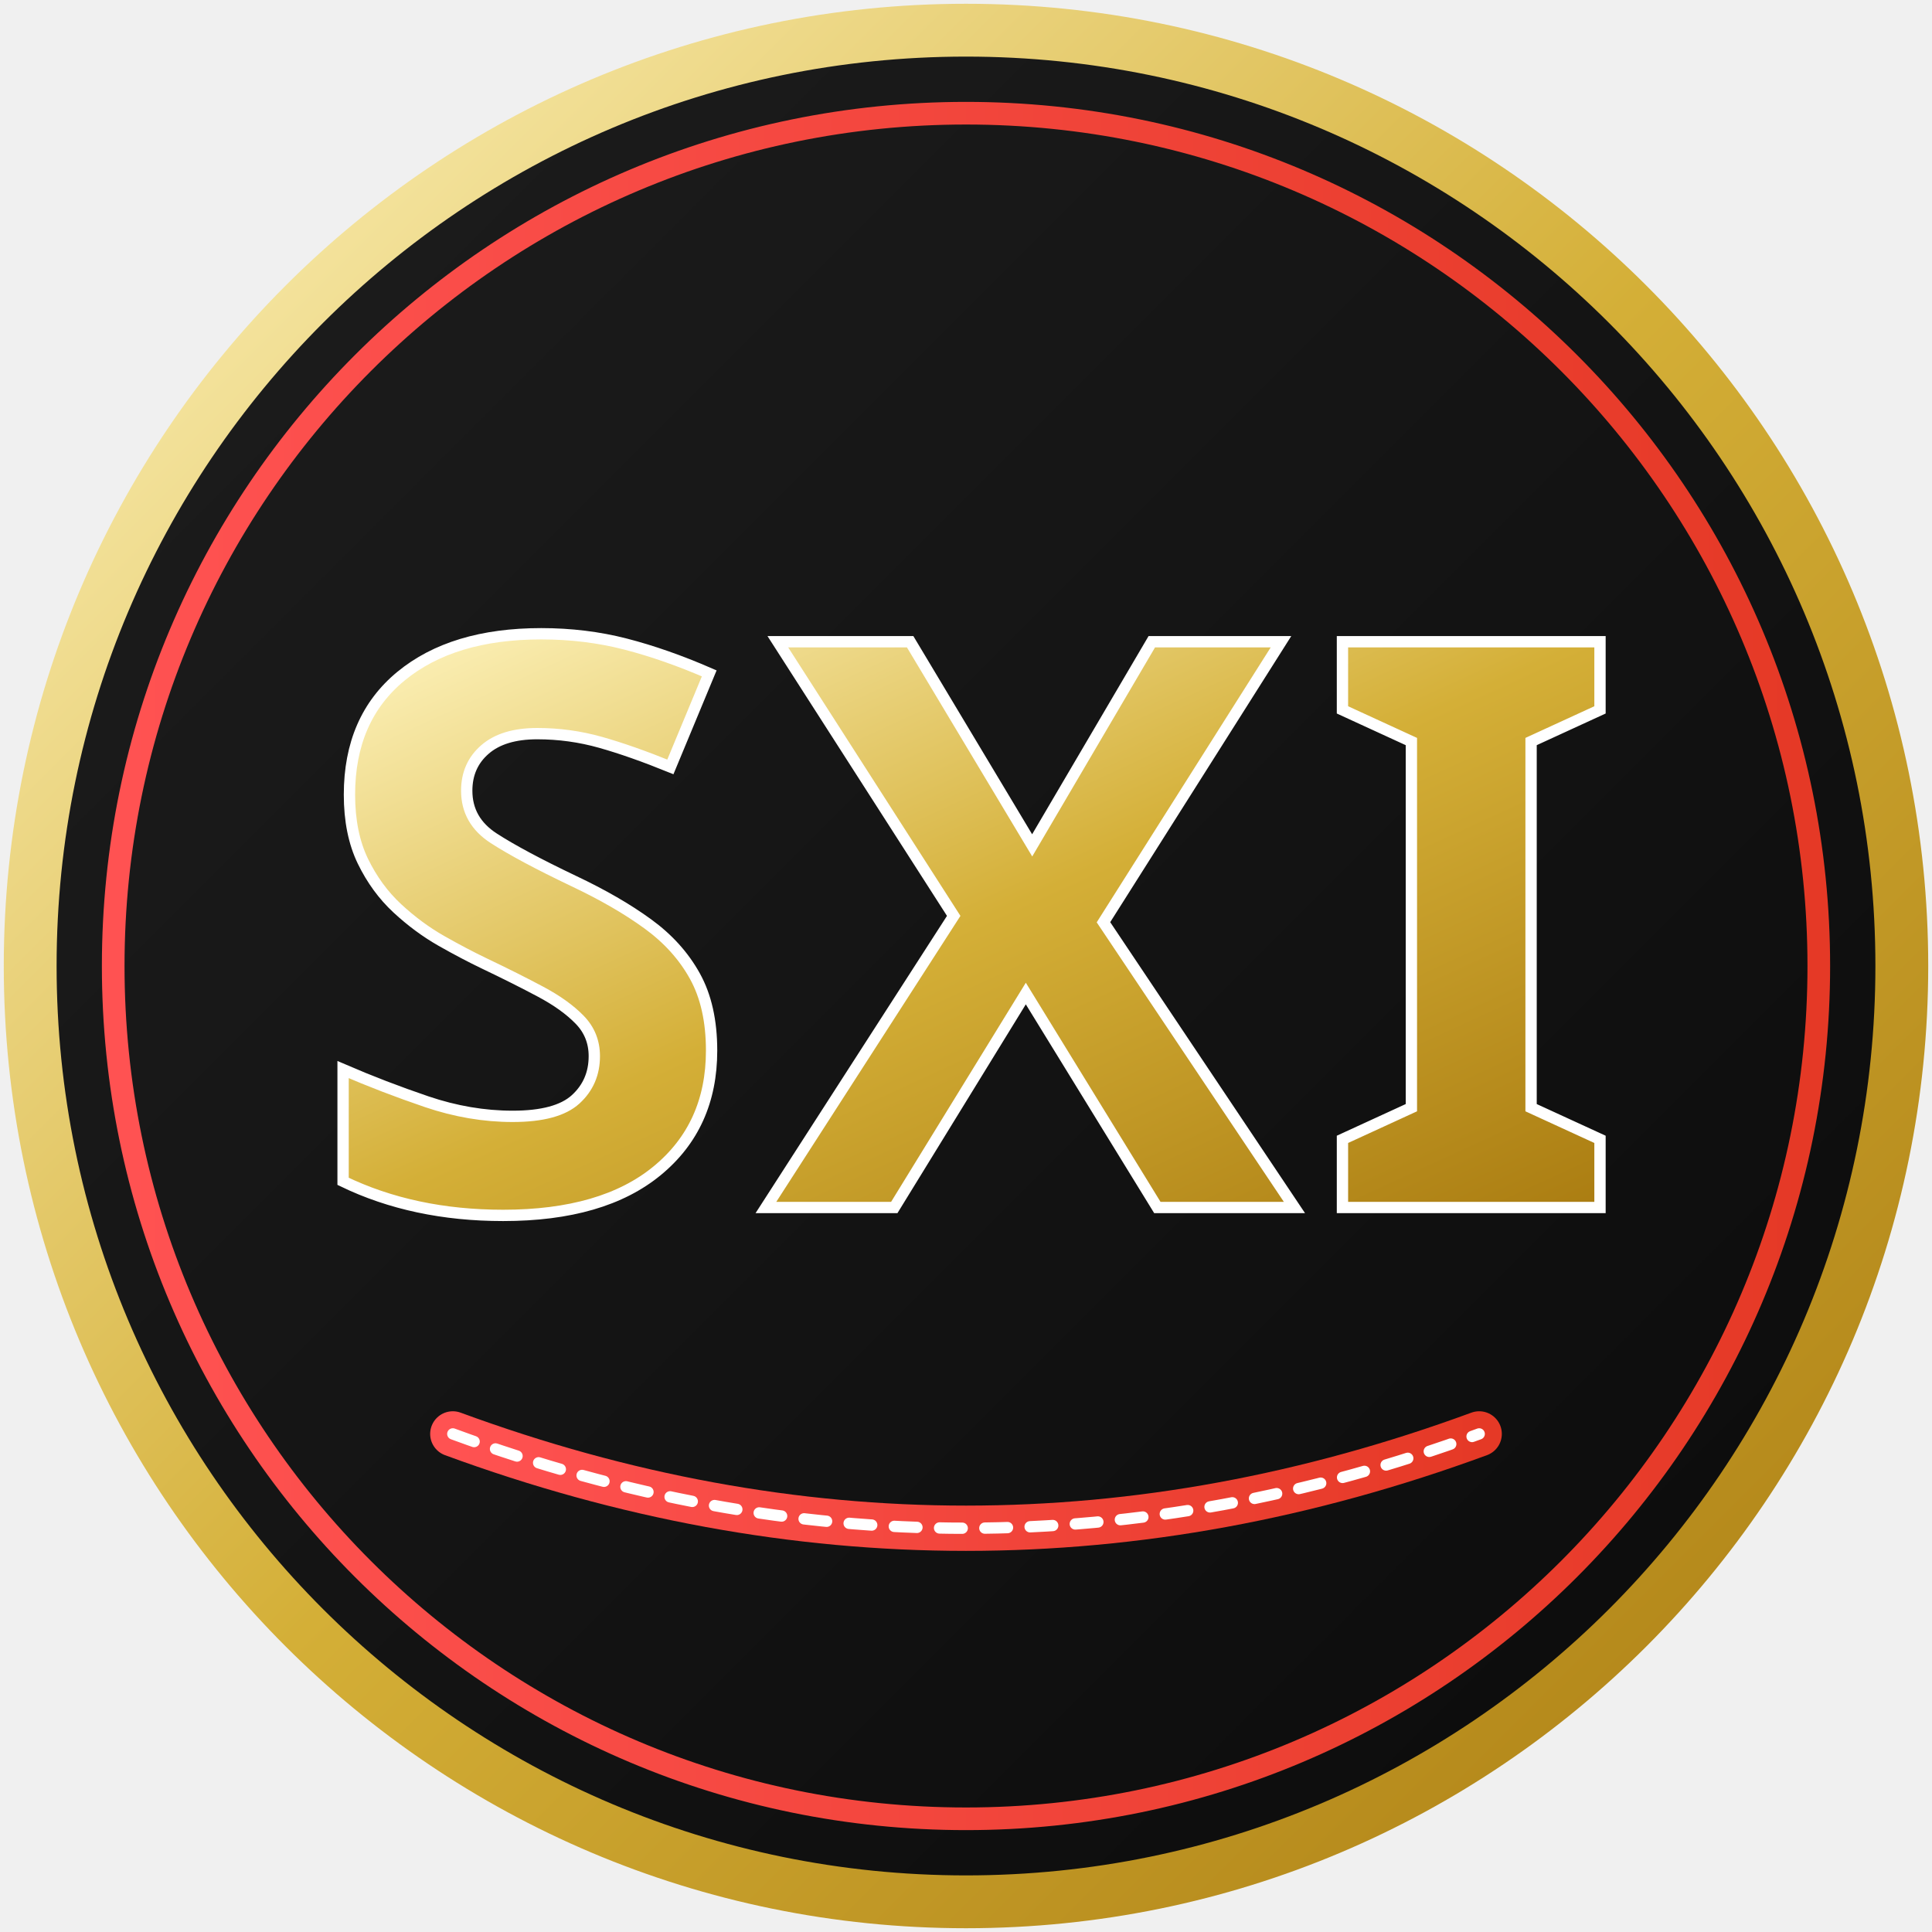
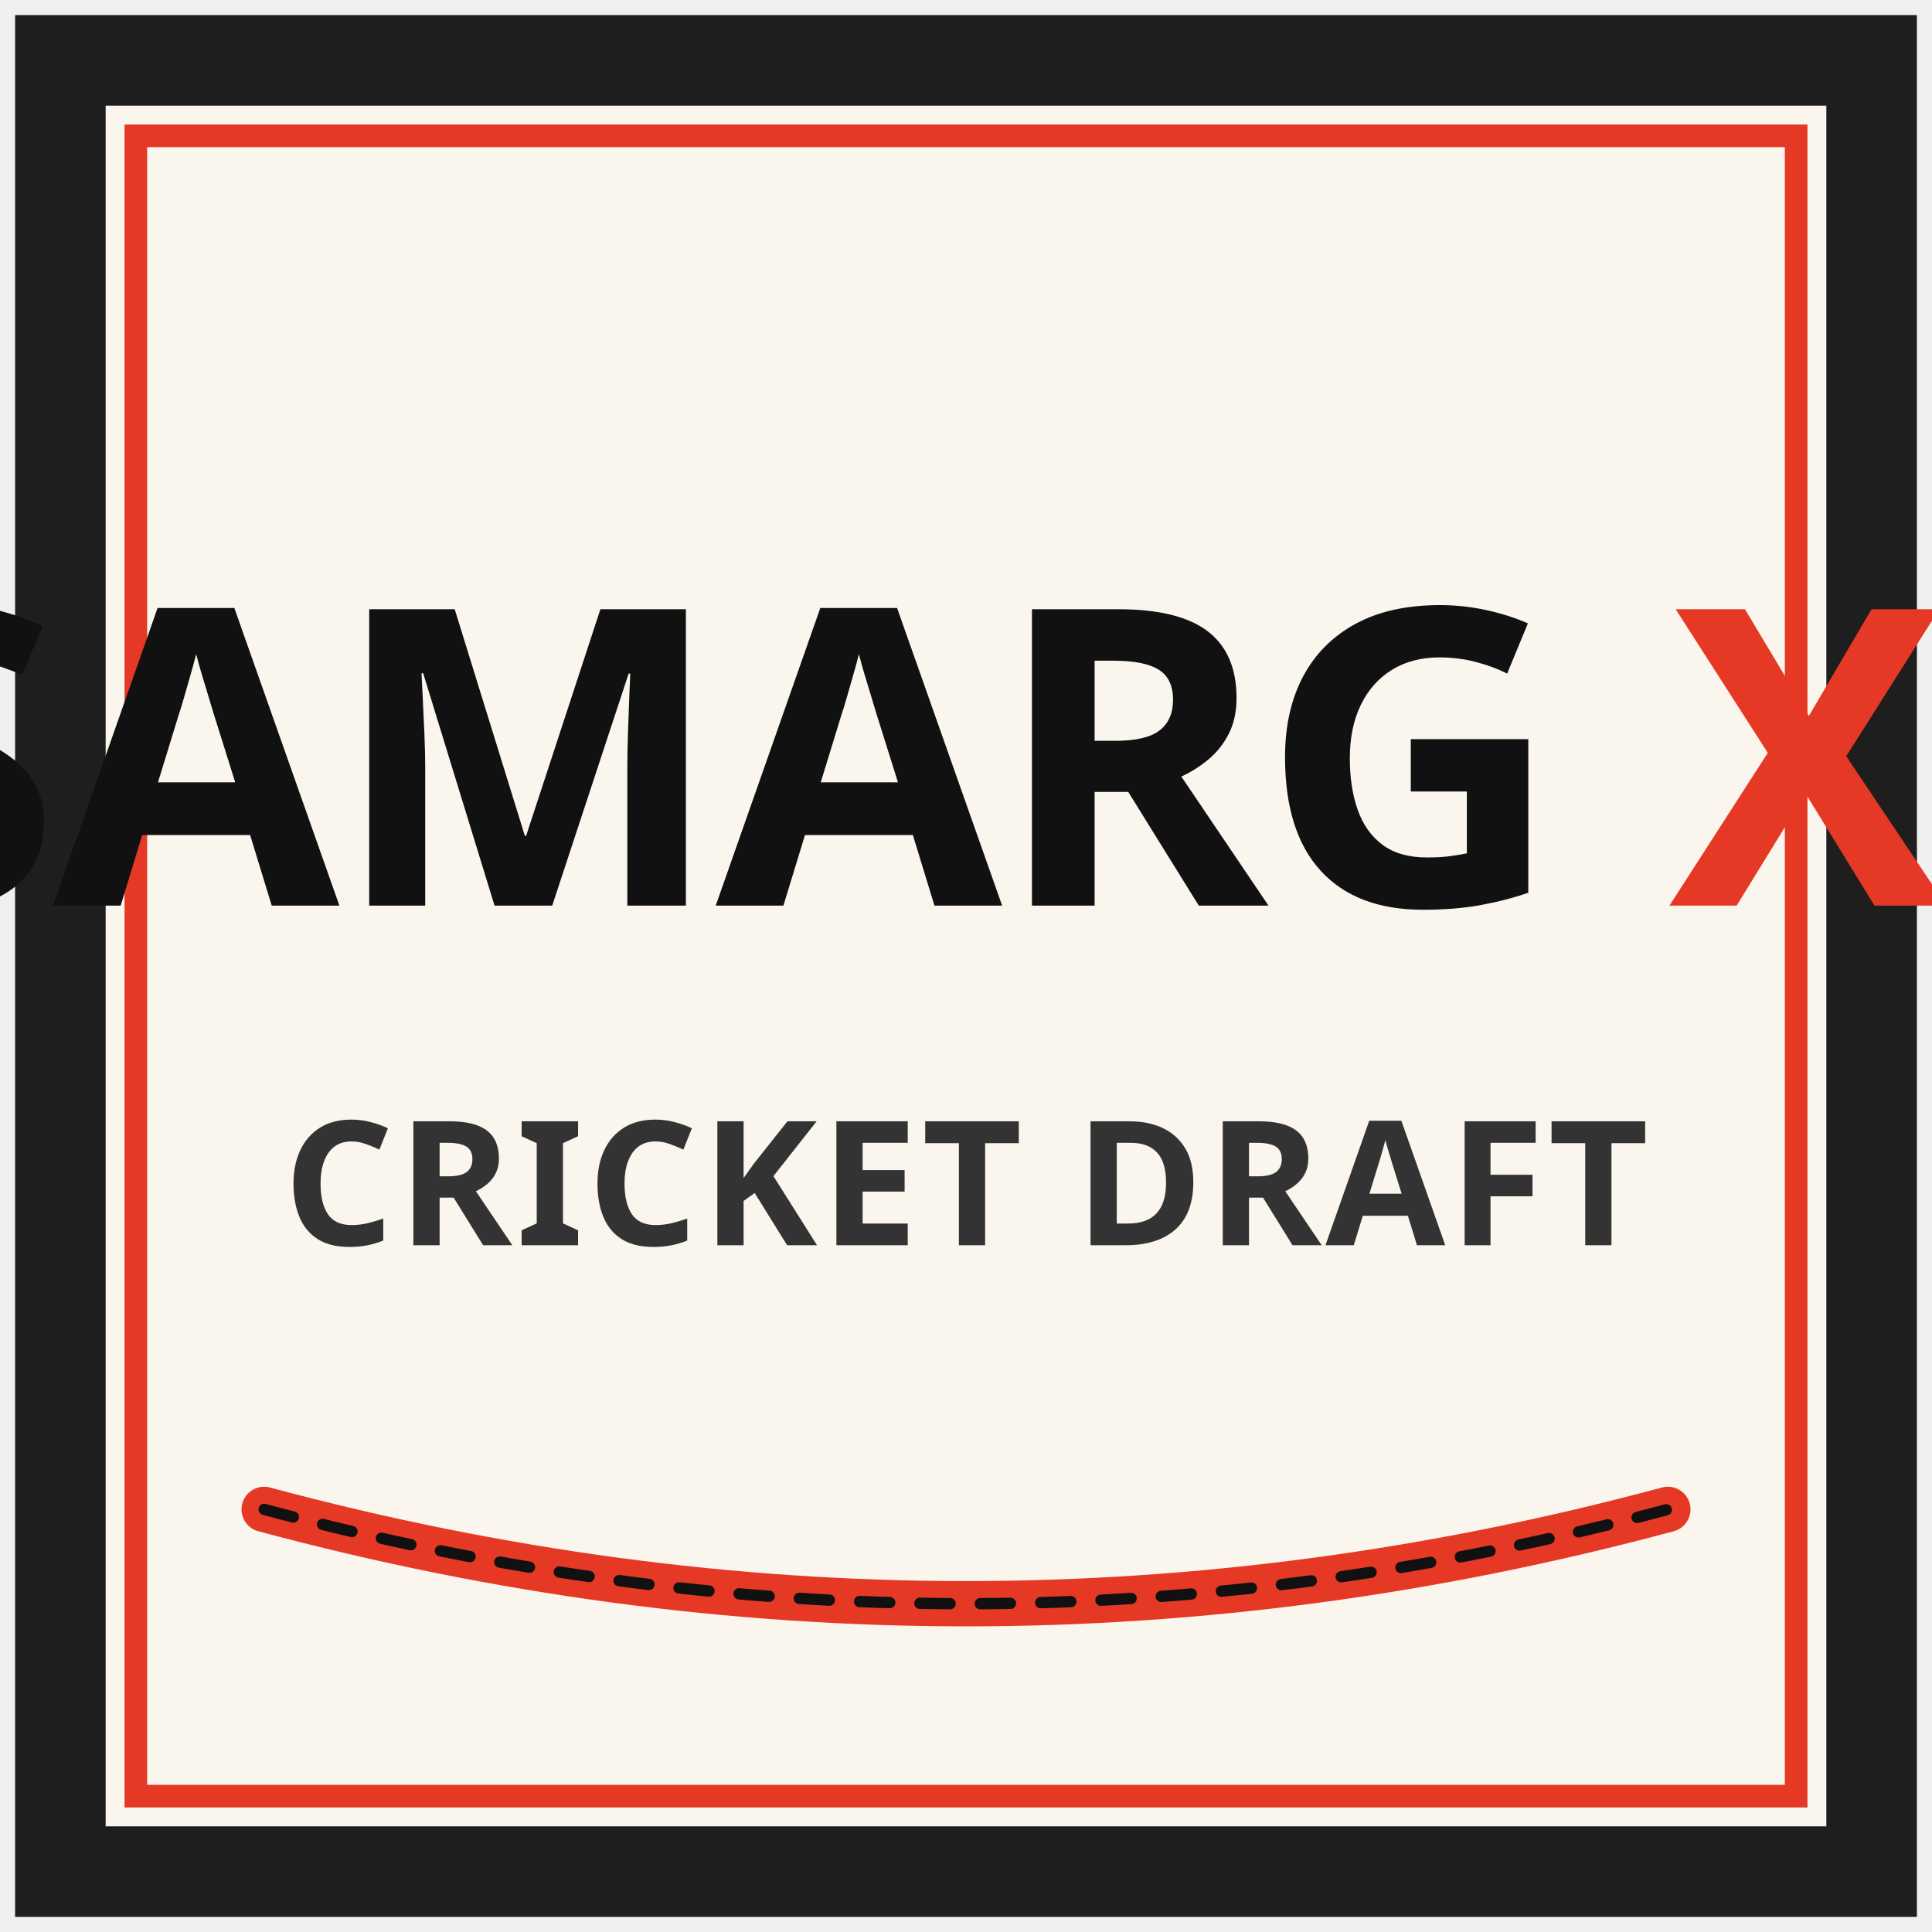
<svg xmlns="http://www.w3.org/2000/svg" viewBox="0 0 512 512" width="100%" height="100%">
-   <defs>
-     <linearGradient id="bgGrad" x1="0%" y1="0%" x2="100%" y2="100%">
-       <stop offset="0%" stop-color="#1E1E1E" />
-       <stop offset="100%" stop-color="#0A0A0A" />
-     </linearGradient>
-     <linearGradient id="coralGrad" x1="0%" y1="0%" x2="100%" y2="0%">
-       <stop offset="0%" stop-color="#FF5252" />
-       <stop offset="100%" stop-color="#E53926" />
-     </linearGradient>
-     <linearGradient id="goldGrad" x1="0%" y1="0%" x2="100%" y2="100%">
-       <stop offset="0%" stop-color="#FFF5C0" />
-       <stop offset="50%" stop-color="#D4AF37" />
-       <stop offset="100%" stop-color="#AA7C11" />
-     </linearGradient>
-   </defs>
-   <circle cx="256" cy="256" r="248" fill="url(#bgGrad)" stroke="url(#goldGrad)" stroke-width="14" />
-   <circle cx="256" cy="256" r="226" fill="none" stroke="url(#coralGrad)" stroke-width="6" />
-   <text x="256" y="320" font-family="'Bebas Neue', 'Outfit', 'Impact', sans-serif" font-size="210" font-weight="900" letter-spacing="6" text-anchor="middle" fill="url(#goldGrad)" stroke="#FFFFFF" stroke-width="3">SXI</text>
-   <path d="M 120,380 Q 256,430 392,380" fill="none" stroke="url(#coralGrad)" stroke-width="12" stroke-linecap="round" />
-   <path d="M 120,380 Q 256,430 392,380" fill="none" stroke="#FFFFFF" stroke-width="3" stroke-dasharray="6 6" stroke-linecap="round" />
+   <rect x="16" y="16" width="480" height="480" fill="#FAF6ED" stroke="#1E1E1E" stroke-width="24" />
+   <rect x="36" y="36" width="440" height="440" fill="none" stroke="#E53926" stroke-width="6" />
+   <text x="256" y="240" font-family="'Outfit', 'Impact', sans-serif" font-size="110" font-weight="900" letter-spacing="-2" text-anchor="middle">
+     <tspan fill="#111111">SAMARG </tspan>
+     <tspan fill="#E53926">XI</tspan>
+   </text>
+   <text x="256" y="330" font-family="'Outfit', sans-serif" font-size="46" font-weight="900" letter-spacing="1" fill="#333333" text-anchor="middle">
+     CRICKET DRAFT
+   </text>
+   <path d="M 70,400 Q 256,450 442,400" fill="none" stroke="#E53926" stroke-width="12" stroke-linecap="round" />
+   <path d="M 70,400 Q 256,450 442,400" fill="none" stroke="#111111" stroke-width="3" stroke-dasharray="8 8" stroke-linecap="round" />
</svg>
